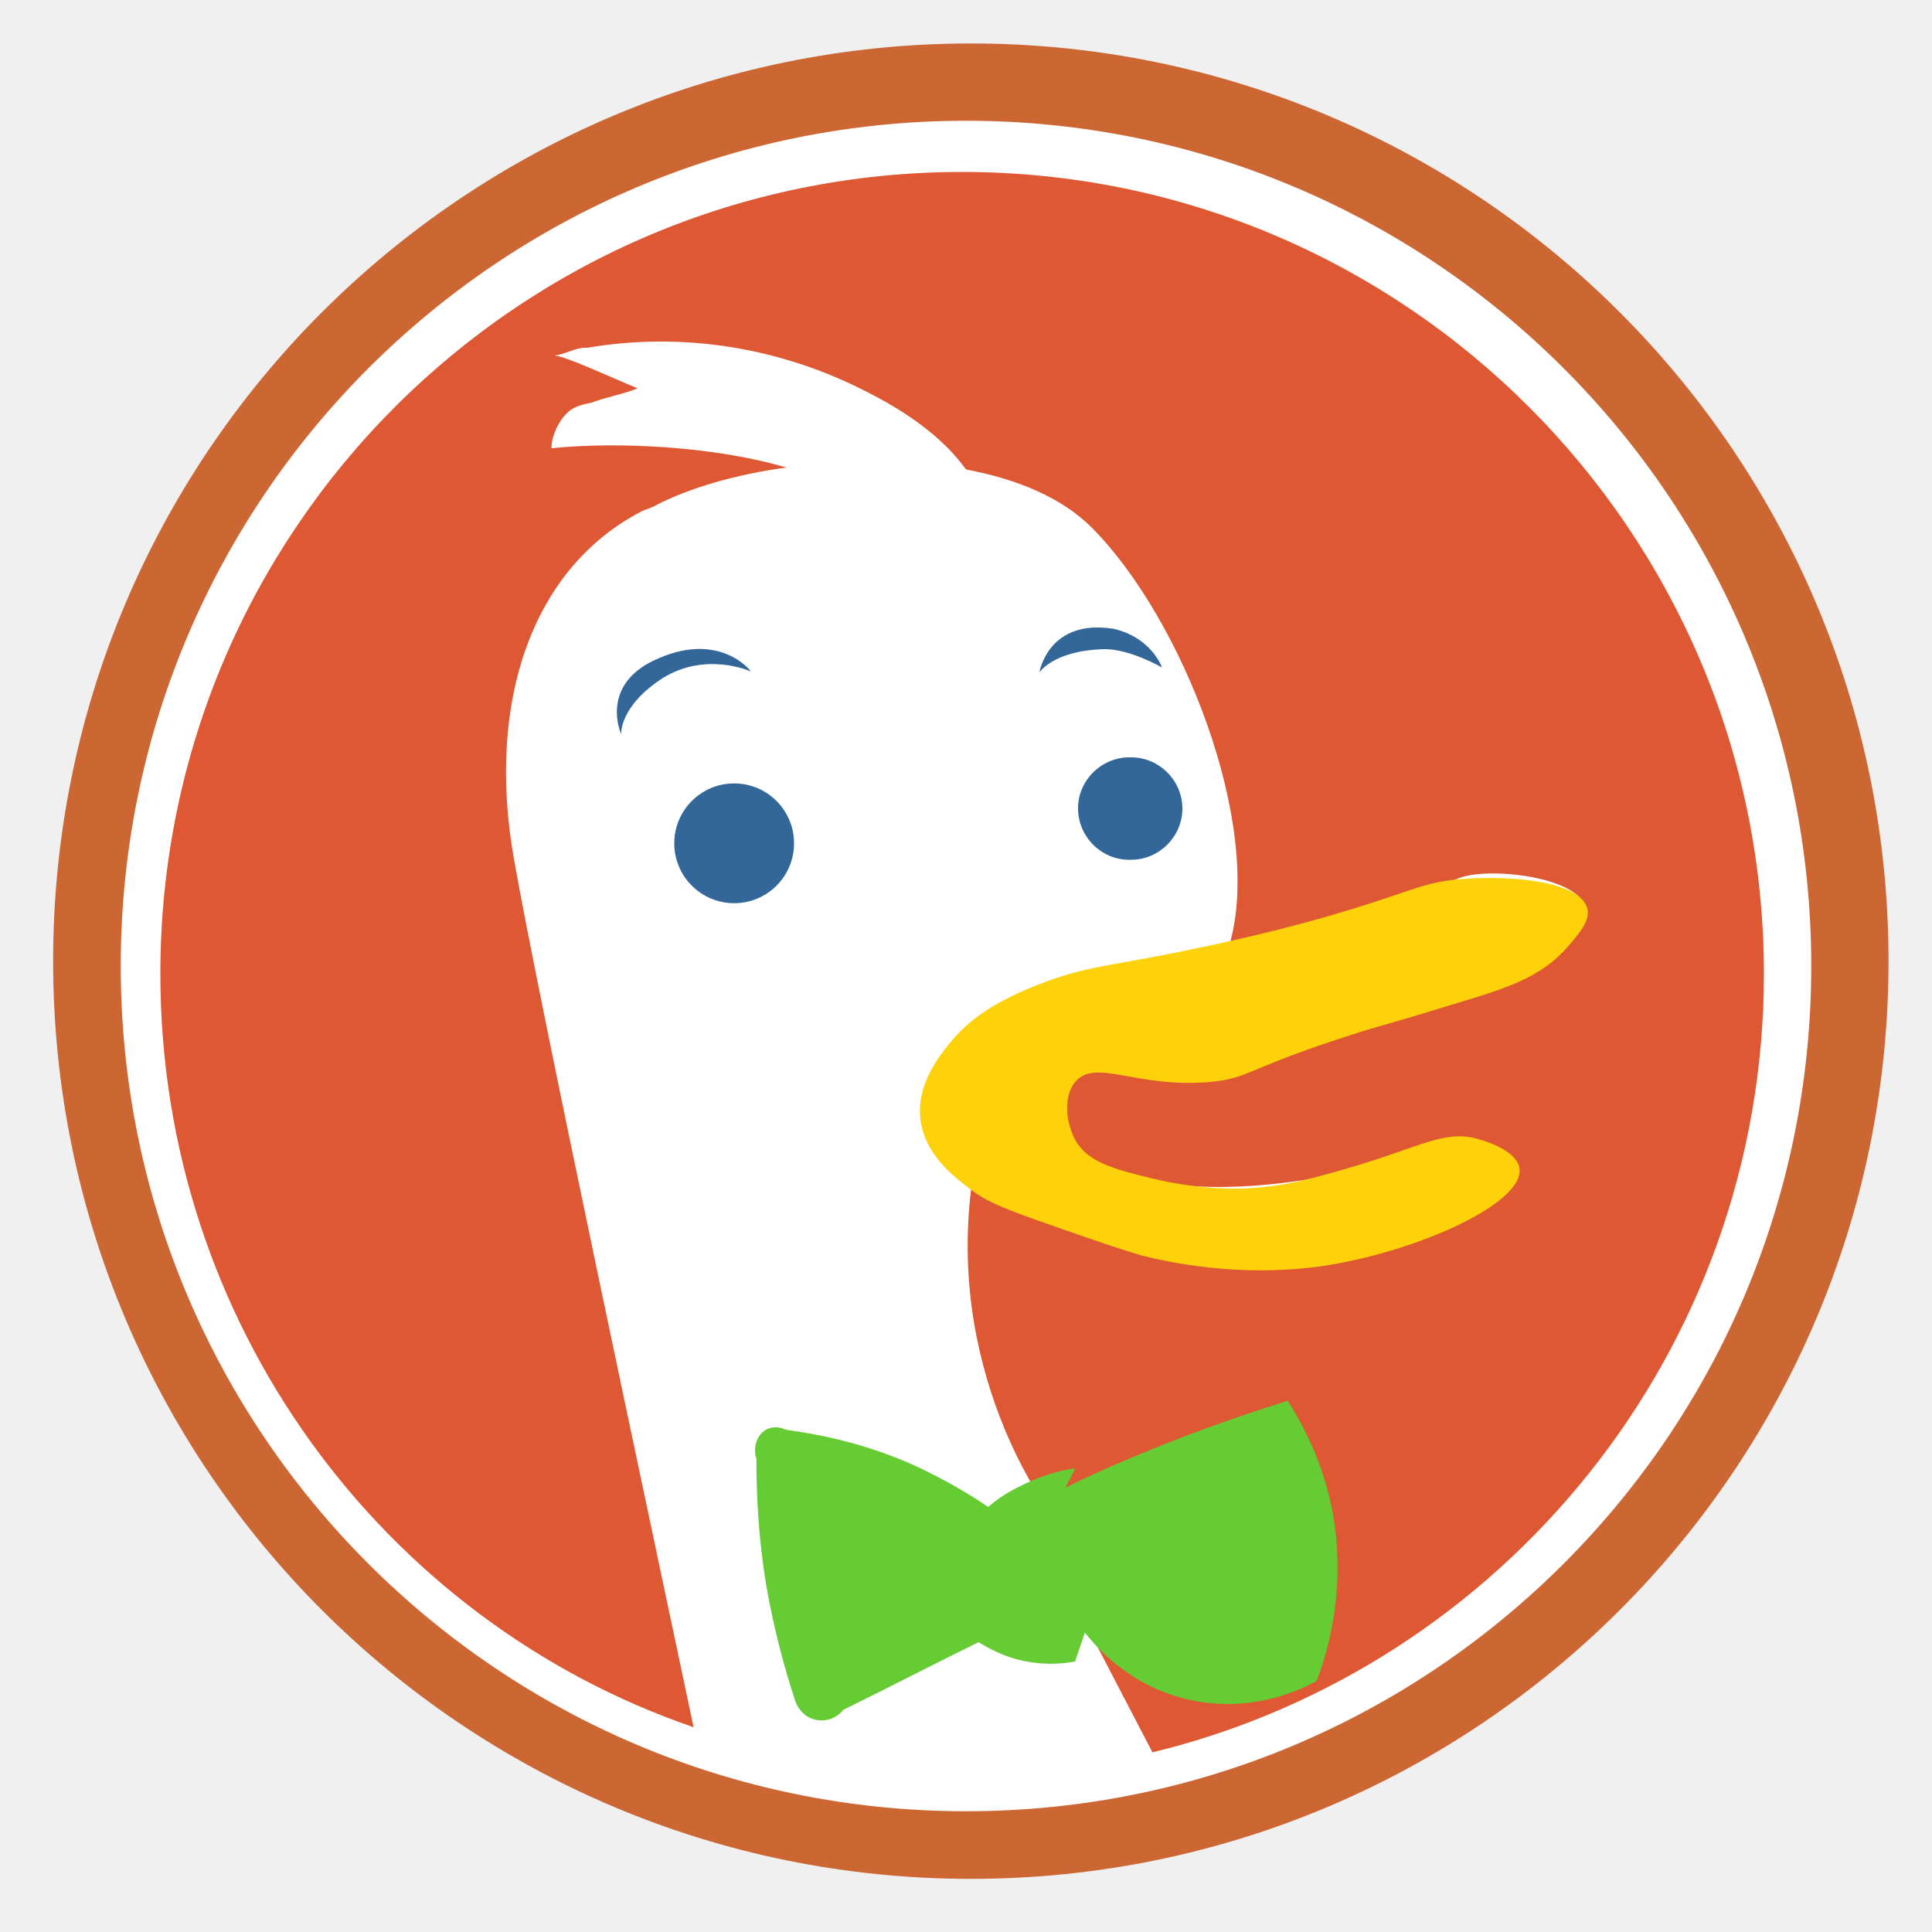
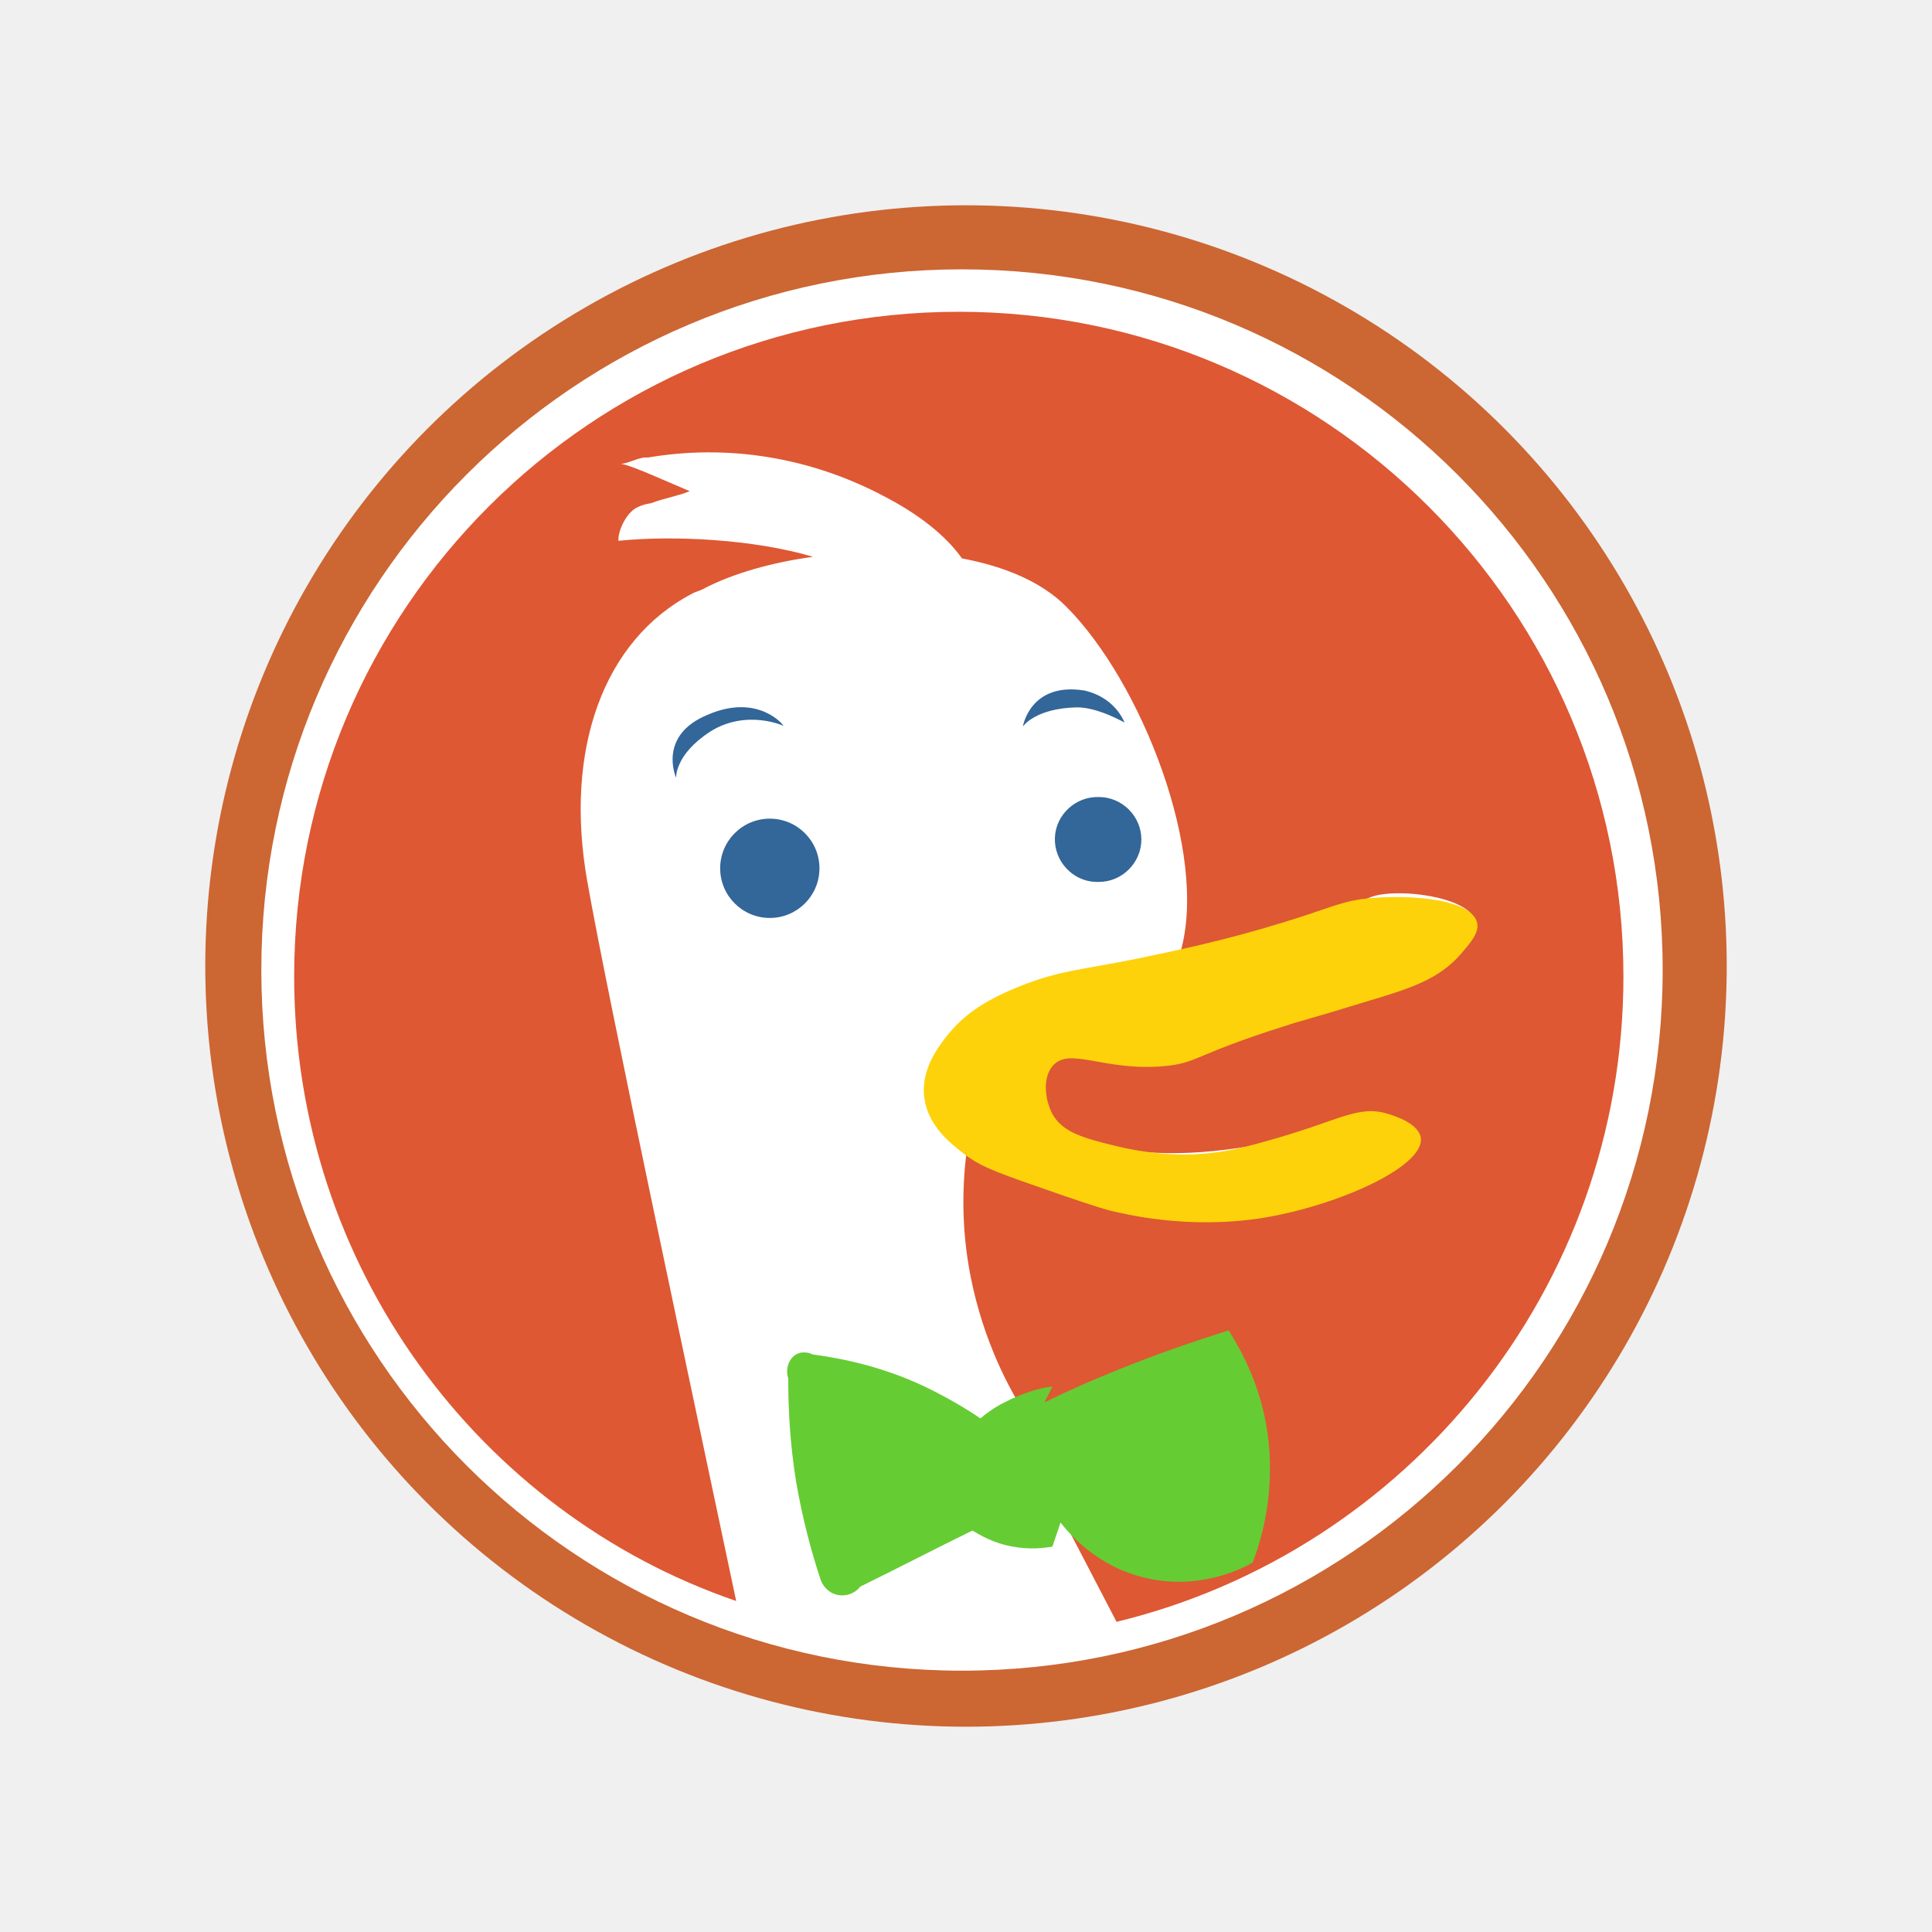
- <svg xmlns="http://www.w3.org/2000/svg" t="1720166976017" class="icon" viewBox="0 0 1024 1024" version="1.1" p-id="6815" width="200" height="200">
-   <path d="M514.56 509.44m-486.4 0a486.4 486.4 0 1 0 972.8 0 486.4 486.4 0 1 0-972.8 0Z" fill="#CC6633" p-id="6816">
-     </path>
-   <path d="M512 512m-448 0a448 448 0 1 0 896 0 448 448 0 1 0-896 0Z" fill="#FFFFFF" p-id="6817" />
-   <path d="M934.912 516.096c0 199.68-138.24 367.616-324.096 412.672-11.264-21.504-22.016-42.496-31.232-59.904 31.744 28.16 70.144 38.912 91.648 25.6 27.648-16.896 37.376-78.848-5.632-135.168-13.312 0.512-30.72 2.56-50.176 8.192-27.648 8.192-48.128 20.992-61.44 30.72-11.776-17.92-28.16-48.64-36.352-89.6-6.656-33.28-5.12-61.952-2.56-81.408 14.848 10.24 113.664 43.52 162.816 42.496 49.152-1.024 129.536-30.72 120.832-54.784s-88.576 20.992-172.544 13.312c-61.952-5.632-72.704-33.28-58.88-53.76 17.408-25.6 48.64 4.608 100.352-10.752s124.416-43.008 151.04-58.368c61.952-34.816-26.112-49.152-46.592-39.424-19.968 9.216-88.064 26.624-120.32 34.304 17.92-62.976-25.088-172.544-73.216-220.672-15.872-15.872-39.424-25.6-66.56-30.72-10.24-14.336-27.136-28.16-51.2-40.448-46.08-24.064-98.304-32.768-149.504-24.064h-2.56c-6.144 1.024-9.728 3.584-14.848 4.096 6.144 0.512 29.184 11.264 44.032 17.408-7.168 3.072-16.896 4.608-24.576 7.68-3.072 0.512-5.632 1.024-8.704 2.56-7.168 3.072-12.8 15.36-12.288 21.504 34.816-3.584 86.528-1.024 124.416 10.24-26.624 3.584-51.2 10.752-69.12 19.968-0.512 0.512-1.024 0.512-2.048 1.024-2.048 1.024-4.608 1.536-6.144 2.56-56.832 29.696-81.92 99.84-67.072 183.808 13.312 75.776 69.12 336.384 95.232 460.288-164.352-56.32-282.624-214.016-282.624-399.36 0-235.008 190.464-424.96 424.96-424.96s424.96 190.464 424.96 424.96z" fill="#DE5833" p-id="6818" />
-   <path d="M389.12 446.976m-31.744 0a31.744 31.744 0 1 0 63.488 0 31.744 31.744 0 1 0-63.488 0Z" fill="#336699" p-id="6819" />
-   <path d="M599.552 401.408c-14.848-0.512-27.648 11.264-28.16 26.112s11.264 27.648 26.112 28.16h2.048c14.848 0 27.136-12.288 27.136-27.136s-12.288-27.136-27.136-27.136zM397.824 355.84s-23.552-10.752-46.592 3.584c-23.04 14.848-22.016 29.696-22.016 29.696s-12.288-27.136 20.48-40.448c32.256-13.824 48.64 7.168 48.128 7.168zM615.936 353.792s-16.896-9.728-30.208-9.728c-27.136 0.512-34.816 12.288-34.816 12.288s4.608-28.672 39.424-23.04c11.264 2.56 20.992 9.728 25.6 20.48z" fill="#336699" p-id="6820" />
-   <path d="M549.376 522.24c24.576-9.728 35.328-9.728 74.24-17.408 24.576-5.12 56.832-11.776 94.72-23.552 30.208-9.216 36.864-13.824 56.32-15.36 26.112-2.048 62.464 1.024 66.56 15.36 2.048 6.656-4.608 13.824-10.24 20.48-14.336 16.384-32.256 22.016-61.44 30.72-36.352 11.264-38.912 11.264-51.2 15.36-58.368 18.432-55.296 23.552-76.8 25.6-38.912 3.584-60.928-12.8-71.68 0-6.656 8.192-4.608 22.016 0 30.72 6.656 11.776 19.968 15.36 40.96 20.48 25.6 6.144 46.08 5.632 51.2 5.12 18.432-1.024 31.744-4.608 51.2-10.24 40.96-11.776 52.736-21.504 71.68-15.36 3.584 1.024 19.456 6.144 20.48 15.36 2.048 18.432-53.76 43.52-102.4 51.2-47.104 7.168-86.528-2.56-97.28-5.12-7.168-2.048-19.968-6.144-46.08-15.36-29.696-10.24-37.376-13.824-46.08-20.48-9.216-7.168-23.04-17.92-25.6-35.84-2.56-18.432 9.216-33.28 15.36-40.96 9.216-11.264 21.504-20.992 46.08-30.72z" fill="#FDD20A" p-id="6821" />
-   <path d="M523.776 798.72c4.096-3.584 9.216-7.168 15.36-10.24 11.776-6.144 22.528-9.216 30.72-10.24-1.536 3.584-3.584 6.656-5.12 10.24 14.336-7.168 29.696-13.824 46.08-20.48 25.088-10.24 49.152-18.432 71.68-25.6 7.68 12.288 22.016 36.864 25.6 71.68 3.584 35.328-5.12 63.488-10.24 76.8-6.144 3.584-32.768 17.408-66.56 10.24s-51.712-30.208-56.32-35.84c-1.536 5.12-3.584 10.24-5.12 15.36-5.632 1.024-14.848 2.048-25.6 0-11.776-2.048-20.48-7.168-25.6-10.24-24.064 11.776-47.616 24.064-71.68 35.84-3.584 4.608-9.728 6.656-15.36 5.12-7.68-2.048-10.24-9.728-10.24-10.24-5.632-16.896-11.264-37.888-15.36-61.44-4.096-25.088-5.12-47.616-5.12-66.56-2.048-6.144 0.512-12.8 5.12-15.36s9.728-0.512 10.24 0c18.944 2.56 44.544 7.68 71.68 20.48 13.824 6.656 26.112 13.824 35.84 20.48z" fill="#66CC33" p-id="6822" />
+ <svg xmlns="http://www.w3.org/2000/svg" xmlns:xlink="http://www.w3.org/1999/xlink" width="160px" height="160px" viewBox="0 0 160 160" version="1.1">
+   <defs>
+     <rect id="path-1" x="0" y="0" width="160" height="160" />
+   </defs>
+   <g id="RAGFlow" stroke="none" stroke-width="1" fill="none" fill-rule="evenodd">
+     <g id="tool-logo" transform="translate(-632, -81)">
+       <g id="duckgo" transform="translate(632, 81)">
+         <mask id="mask-2" fill="white">
+           <use xlink:href="#path-1" />
+         </mask>
+         <use id="矩形" fill-opacity="0" fill="#D8D8D8" xlink:href="#path-1" />
+         <g id="RAGFlow" mask="url(#mask-2)" fill-rule="nonzero">
+           <g transform="translate(17, 17)">
+             <path d="M0,63 C0,85.508 12.008,106.306 31.5,117.56 C50.992,128.813 75.008,128.813 94.5,117.56 C113.992,106.306 126,85.508 126,63 C126,40.492 113.992,19.694 94.5,8.44 C75.008,-2.813 50.992,-2.813 31.5,8.44 C12.008,19.694 0,40.492 0,63 L0,63 Z" id="路径" fill="#CC6633" />
+             <path d="M4.642,63.332 C4.642,95.379 30.621,121.358 62.668,121.358 C94.715,121.358 120.695,95.379 120.695,63.332 C120.695,31.285 94.715,5.305 62.668,5.305 C30.621,5.305 4.642,31.285 4.642,63.332 Z" id="路径" fill="#FFFFFF" />
+             <path d="M117.445,63.862 C117.445,89.725 99.54,111.477 75.467,117.313 C74.008,114.527 72.616,111.808 71.422,109.554 C75.534,113.201 80.507,114.594 83.293,112.869 C86.874,110.681 88.134,102.657 82.563,95.362 C80.839,95.428 78.584,95.694 76.064,96.423 C72.483,97.484 69.831,99.142 68.106,100.402 C66.581,98.081 64.459,94.102 63.398,88.797 C62.536,84.486 62.735,80.773 63.066,78.253 C64.989,79.579 77.788,83.889 84.155,83.757 C90.521,83.624 100.933,79.778 99.805,76.661 C98.678,73.544 88.333,79.38 77.457,78.385 C69.433,77.656 68.04,74.075 69.831,71.422 C72.085,68.106 76.131,72.019 82.828,70.029 C89.526,68.04 98.943,64.459 102.392,62.469 C110.416,57.96 99.009,56.103 96.357,57.363 C93.771,58.557 84.951,60.812 80.773,61.806 C83.094,53.649 77.523,39.458 71.289,33.224 C69.234,31.168 66.183,29.908 62.668,29.245 C61.342,27.388 59.154,25.598 56.037,24.006 C50.068,20.889 43.304,19.762 36.673,20.889 L36.341,20.889 C35.545,21.022 35.081,21.354 34.418,21.42 C35.214,21.486 38.198,22.879 40.121,23.675 C39.193,24.073 37.933,24.272 36.938,24.669 C36.54,24.736 36.208,24.802 35.811,25.001 C34.882,25.399 34.153,26.991 34.219,27.786 C38.728,27.322 45.426,27.654 50.334,29.113 C46.885,29.577 43.702,30.505 41.381,31.699 C41.315,31.765 41.248,31.765 41.116,31.832 C40.851,31.964 40.519,32.031 40.32,32.163 C32.959,36.009 29.709,45.095 31.633,55.971 C33.357,65.785 40.585,99.54 43.967,115.588 C22.68,108.294 7.361,87.868 7.361,63.862 C7.361,33.423 32.031,8.82 62.403,8.82 C92.776,8.82 117.445,33.489 117.445,63.862 Z" id="路径" fill="#DE5833" />
+             <path d="M42.641,54.909 C42.641,57.18 44.482,59.021 46.753,59.021 C49.023,59.021 50.864,57.18 50.864,54.909 C50.864,52.639 49.023,50.798 46.753,50.798 C44.482,50.798 42.641,52.639 42.641,54.909 Z M74.008,49.007 C72.085,48.941 70.427,50.466 70.361,52.389 C70.295,54.313 71.82,55.971 73.743,56.037 L74.008,56.037 C75.932,56.037 77.523,54.445 77.523,52.522 C77.523,50.599 75.932,49.007 74.008,49.007 Z M47.88,43.105 C47.88,43.105 44.829,41.713 41.845,43.569 C38.861,45.493 38.994,47.416 38.994,47.416 C38.994,47.416 37.402,43.901 41.646,42.177 C45.824,40.386 47.946,43.105 47.88,43.105 L47.88,43.105 Z M76.131,42.84 C76.131,42.84 73.942,41.58 72.218,41.58 C68.703,41.646 67.708,43.172 67.708,43.172 C67.708,43.172 68.305,39.458 72.815,40.187 C74.274,40.519 75.534,41.447 76.131,42.84 Z" id="形状" fill="#336699" />
+             <path d="M67.509,64.658 C70.693,63.398 72.085,63.398 77.125,62.403 C80.308,61.74 84.486,60.878 89.394,59.353 C93.306,58.159 94.168,57.562 96.688,57.363 C100.071,57.098 104.779,57.496 105.309,59.353 C105.575,60.215 104.713,61.143 103.983,62.005 C102.126,64.127 99.805,64.857 96.025,65.984 C91.317,67.443 90.985,67.443 89.394,67.974 C81.834,70.361 82.232,71.024 79.446,71.289 C74.406,71.754 71.555,69.632 70.162,71.289 C69.3,72.351 69.565,74.141 70.162,75.268 C71.024,76.794 72.748,77.258 75.467,77.921 C78.783,78.717 81.436,78.651 82.099,78.584 C84.486,78.452 86.211,77.987 88.731,77.258 C94.036,75.733 95.561,74.473 98.015,75.268 C98.479,75.401 100.535,76.064 100.667,77.258 C100.933,79.645 93.704,82.895 87.404,83.889 C81.303,84.818 76.197,83.558 74.804,83.226 C73.876,82.961 72.218,82.431 68.836,81.237 C64.989,79.911 63.995,79.446 62.867,78.584 C61.674,77.656 59.883,76.263 59.552,73.942 C59.22,71.555 60.745,69.632 61.541,68.637 C62.735,67.178 64.326,65.918 67.509,64.658 L67.509,64.658 Z" id="路径" fill="#FDD20A" />
+             <path d="M64.194,100.468 C64.724,100.004 65.387,99.54 66.183,99.142 C67.708,98.346 69.101,97.948 70.162,97.816 C69.963,98.28 69.698,98.678 69.499,99.142 C71.356,98.214 73.345,97.352 75.467,96.489 C78.717,95.163 81.834,94.102 84.752,93.174 C85.746,94.765 87.603,97.948 88.067,102.458 C88.532,107.034 87.404,110.681 86.741,112.405 C85.945,112.869 82.497,114.66 78.12,113.732 C73.743,112.803 71.422,109.819 70.825,109.089 C70.626,109.753 70.361,110.416 70.162,111.079 C69.433,111.212 68.239,111.344 66.846,111.079 C65.321,110.814 64.194,110.151 63.531,109.753 C60.414,111.278 57.363,112.869 54.246,114.395 C53.782,114.992 52.986,115.257 52.257,115.058 C51.262,114.793 50.931,113.798 50.931,113.732 C50.201,111.543 49.472,108.824 48.941,105.774 C48.411,102.524 48.278,99.606 48.278,97.153 C48.013,96.357 48.344,95.495 48.941,95.163 C49.538,94.832 50.201,95.097 50.267,95.163 C52.721,95.495 56.037,96.158 59.552,97.816 C61.342,98.678 62.934,99.606 64.194,100.468 L64.194,100.468 Z" id="路径" fill="#66CC33" />
+           </g>
+         </g>
+       </g>
+     </g>
+   </g>
</svg>
